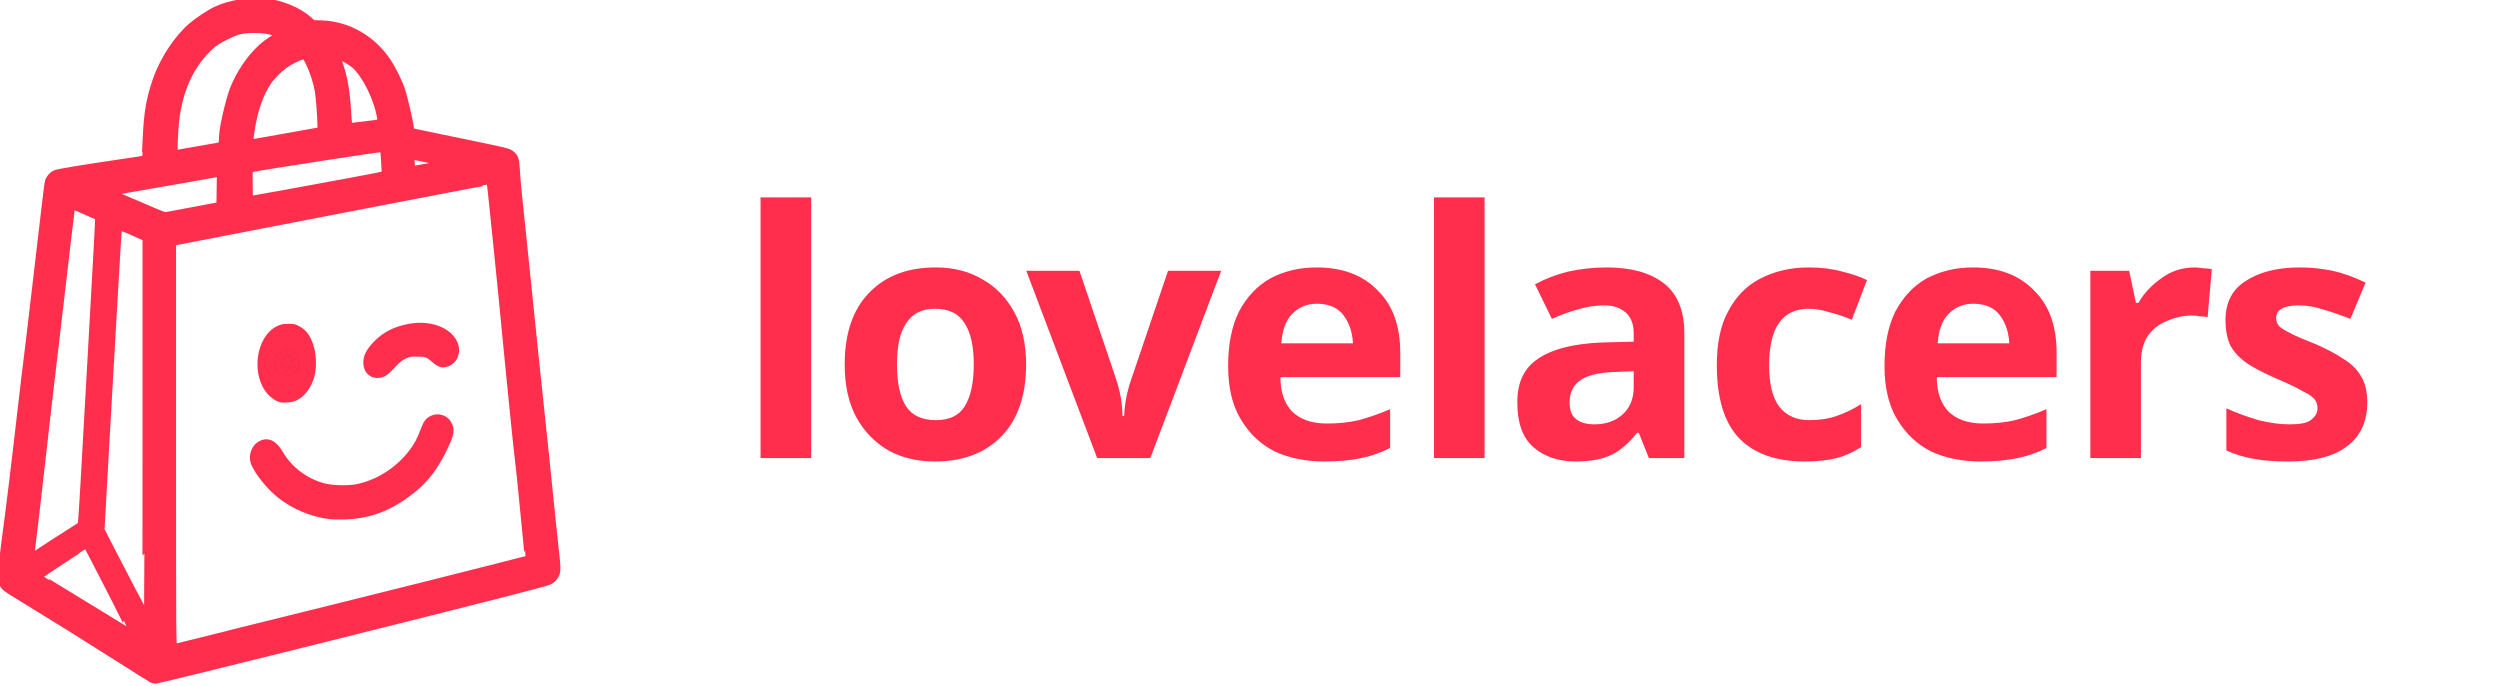
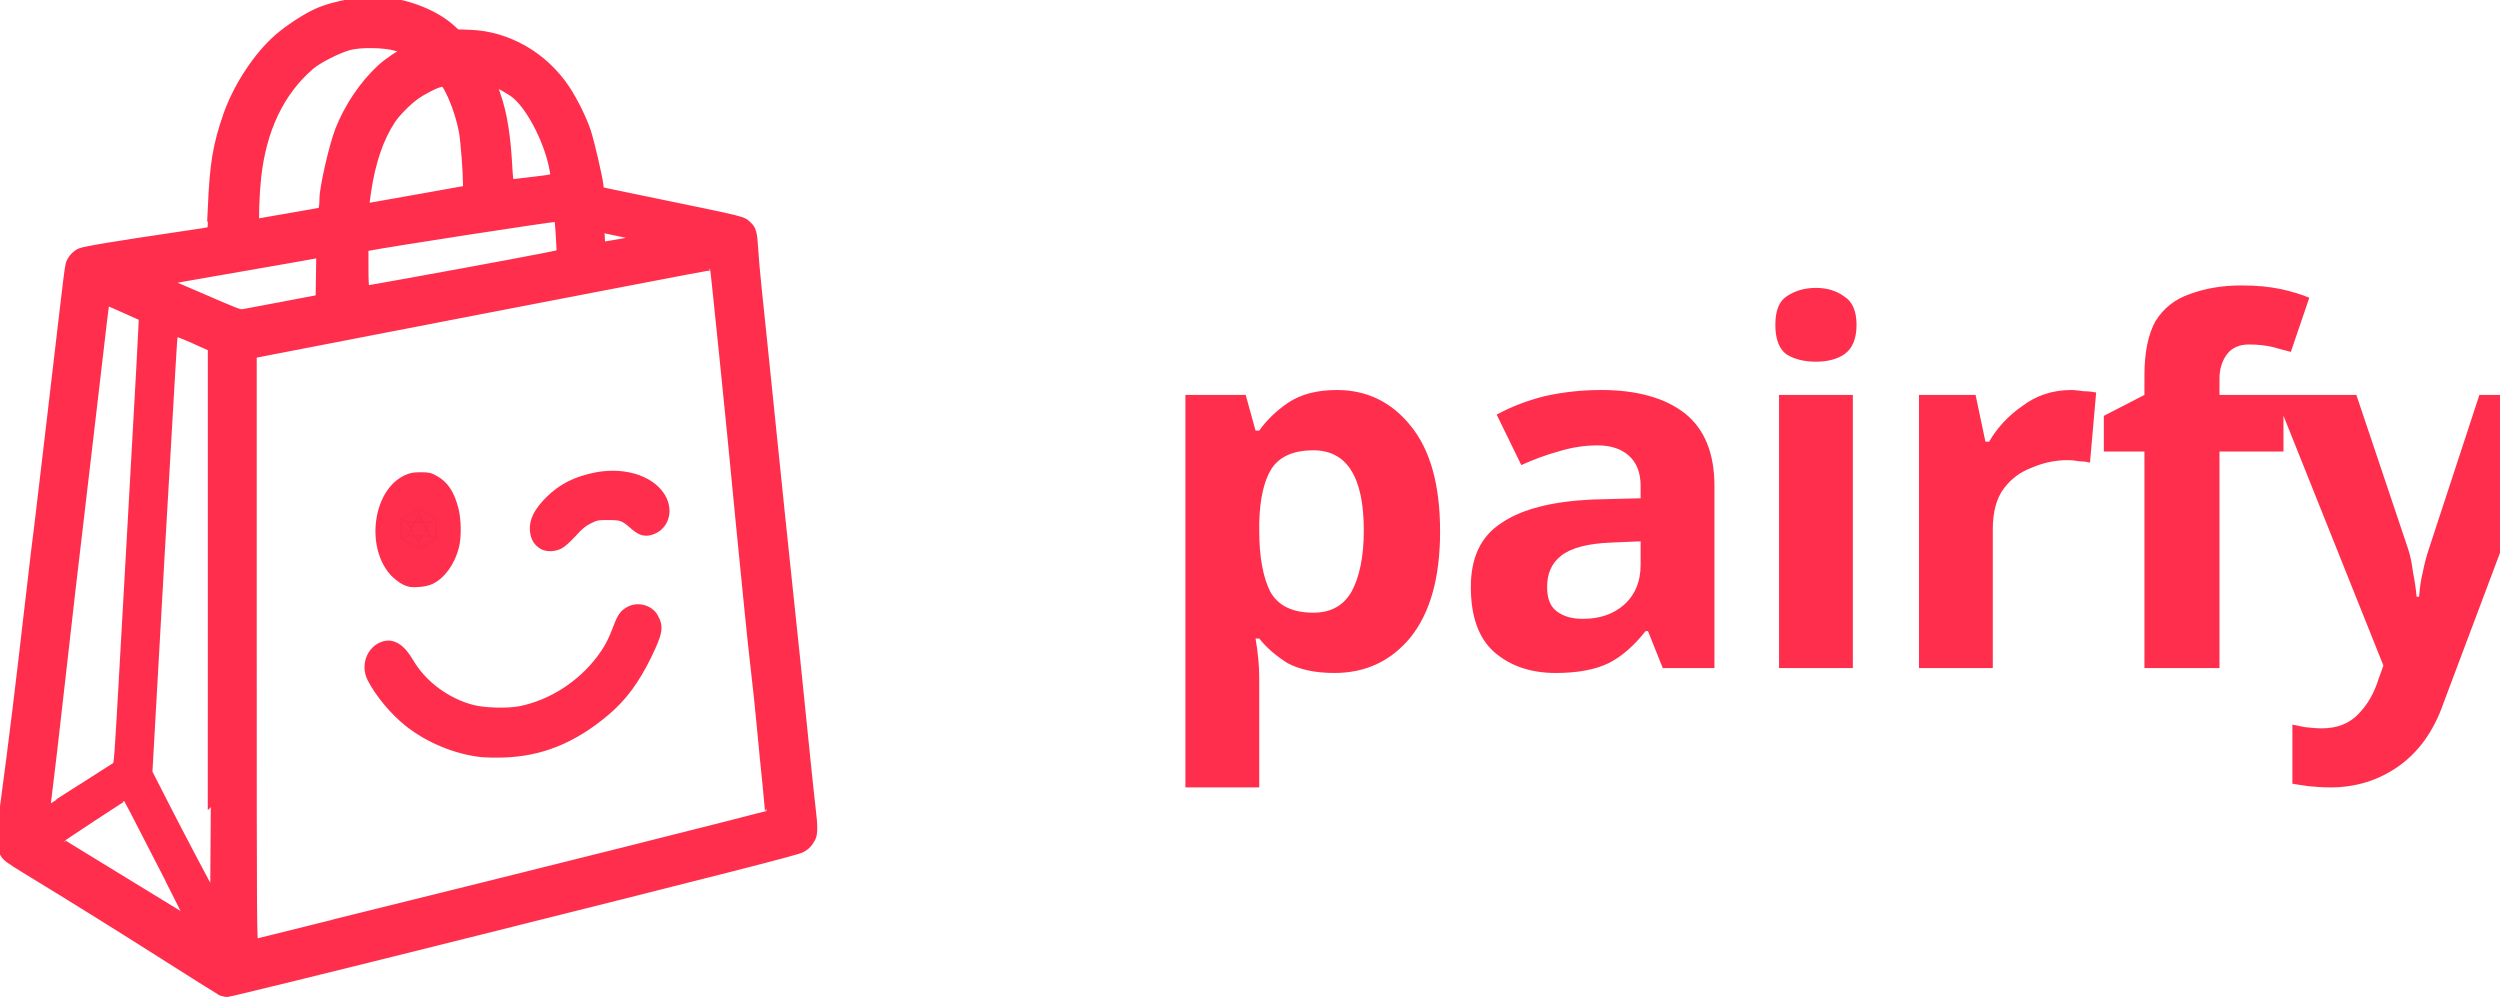
- <svg xmlns="http://www.w3.org/2000/svg" width="175" height="48" viewBox="0 0 46.302 12.7" version="1.1" id="svg5">
+ <svg xmlns="http://www.w3.org/2000/svg" width="120" height="48" viewBox="0 0 31.75 12.7" version="1.1" id="svg5">
  <defs id="defs2" />
  <g id="layer1">
    <path style="fill:#ff2e4d;fill-opacity:1;stroke:#ff2e4d;stroke-width:0.079;stroke-linecap:round;stroke-linejoin:round;stroke-miterlimit:4;stroke-dasharray:none;stroke-opacity:1;paint-order:markers stroke fill" d="M 2.79,12.595 C 2.763,12.581 2.466,12.395 2.13,12.181 1.541,11.806 0.916,11.417 0.343,11.068 0.103,10.922 0.069,10.896 0.039,10.842 -0.017,10.741 -0.015,10.642 0.056,10.118 0.136,9.531 0.254,8.567 0.336,7.84 0.371,7.531 0.415,7.159 0.433,7.012 0.452,6.866 0.49,6.555 0.517,6.322 0.544,6.089 0.604,5.585 0.649,5.203 0.695,4.82 0.76,4.26 0.795,3.958 0.829,3.656 0.864,3.386 0.872,3.358 0.89,3.292 0.944,3.227 1.01,3.194 1.058,3.169 1.472,3.101 2.359,2.97 2.524,2.946 2.66,2.925 2.663,2.922 2.665,2.92 2.673,2.783 2.68,2.619 2.702,2.084 2.744,1.835 2.874,1.462 3.003,1.092 3.265,0.695 3.53,0.467 3.659,0.356 3.871,0.217 4.009,0.153 4.25,0.042 4.635,-0.022 4.9,0.006 5.214,0.04 5.55,0.179 5.743,0.357 l 0.06,0.055 0.165,0.006 c 0.482,0.016 0.947,0.283 1.227,0.703 0.102,0.153 0.219,0.391 0.271,0.55 0.043,0.133 0.141,0.552 0.155,0.663 l 0.01,0.079 0.071,0.016 c 0.039,0.009 0.325,0.068 0.635,0.132 1.146,0.236 1.092,0.223 1.166,0.29 0.061,0.055 0.074,0.103 0.086,0.3 0.006,0.104 0.024,0.314 0.04,0.467 0.016,0.153 0.051,0.491 0.078,0.751 0.027,0.26 0.076,0.742 0.11,1.071 0.034,0.329 0.087,0.845 0.118,1.147 0.031,0.302 0.075,0.721 0.098,0.932 0.044,0.405 0.134,1.272 0.215,2.079 0.027,0.268 0.059,0.564 0.07,0.658 0.029,0.238 0.029,0.334 -4.73e-4,0.392 -0.034,0.067 -0.075,0.109 -0.135,0.14 -0.07,0.036 -1.007,0.275 -4.375,1.117 -1.578,0.394 -2.892,0.717 -2.92,0.717 -0.028,0 -0.073,-0.011 -0.099,-0.025 z m 1.44,-0.877 c 2.513,-0.62 5.508,-1.371 5.525,-1.386 0.003,-0.002 -0.011,-0.166 -0.031,-0.363 C 9.703,9.772 9.671,9.438 9.651,9.228 9.632,9.018 9.598,8.692 9.575,8.505 9.553,8.317 9.516,7.97 9.493,7.733 9.469,7.496 9.422,7.017 9.387,6.67 9.353,6.322 9.302,5.809 9.276,5.529 9.249,5.25 9.205,4.812 9.178,4.556 9.151,4.3 9.113,3.934 9.094,3.743 9.075,3.553 9.057,3.394 9.054,3.391 c -0.003,-0.003 -0.158,0.023 -0.344,0.059 -0.186,0.036 -0.369,0.071 -0.407,0.078 -0.038,0.007 -0.395,0.075 -0.793,0.152 -0.398,0.076 -0.951,0.183 -1.23,0.237 -0.279,0.054 -1.082,0.209 -1.783,0.345 l -1.276,0.247 -1e-5,3.731 c -8.9e-6,3.546 0.001,3.73 0.024,3.724 0.013,-0.004 0.456,-0.114 0.984,-0.244 z M 6.107,9.575 C 5.781,9.538 5.436,9.394 5.174,9.186 4.992,9.041 4.8,8.81 4.704,8.62 4.617,8.448 4.698,8.237 4.873,8.184 c 0.12,-0.036 0.234,0.037 0.34,0.22 0.164,0.281 0.468,0.506 0.796,0.589 0.151,0.038 0.442,0.045 0.598,0.014 C 6.994,8.93 7.368,8.691 7.617,8.361 7.712,8.234 7.761,8.142 7.829,7.962 7.881,7.824 7.913,7.78 7.993,7.739 c 0.111,-0.057 0.262,-0.015 0.323,0.09 0.075,0.13 0.064,0.203 -0.082,0.503 C 8.081,8.646 7.916,8.869 7.7,9.05 7.287,9.398 6.879,9.565 6.397,9.581 6.298,9.584 6.168,9.582 6.107,9.575 Z M 5.131,7.386 C 5.092,7.366 5.031,7.319 4.997,7.283 4.684,6.949 4.775,6.251 5.154,6.073 c 0.062,-0.029 0.097,-0.036 0.188,-0.036 0.097,-9.9e-6 0.121,0.005 0.185,0.041 0.128,0.071 0.203,0.183 0.255,0.381 0.037,0.139 0.04,0.363 0.007,0.489 -0.051,0.198 -0.172,0.365 -0.31,0.431 C 5.433,7.4 5.377,7.413 5.307,7.416 5.215,7.421 5.194,7.417 5.131,7.386 Z M 6.883,6.935 C 6.811,6.891 6.775,6.827 6.769,6.731 6.761,6.608 6.82,6.491 6.961,6.348 7.126,6.182 7.313,6.087 7.577,6.037 7.954,5.966 8.317,6.096 8.431,6.345 8.511,6.519 8.437,6.704 8.269,6.754 8.187,6.779 8.129,6.76 8.04,6.683 7.915,6.574 7.893,6.566 7.726,6.565 7.588,6.565 7.574,6.568 7.487,6.611 7.415,6.646 7.37,6.683 7.282,6.78 7.214,6.854 7.145,6.916 7.109,6.933 7.035,6.969 6.94,6.97 6.883,6.935 Z M 2.142,11.179 C 1.664,10.246 1.601,10.127 1.593,10.126 c -0.011,-9.94e-4 -0.833,0.54 -0.833,0.548 2.2061e-4,0.004 0.189,0.121 0.42,0.261 0.231,0.14 0.595,0.363 0.809,0.495 0.214,0.133 0.392,0.239 0.394,0.237 0.003,-0.002 -0.107,-0.222 -0.243,-0.488 z M 2.679,7.86 V 4.422 L 2.454,4.321 c -0.136,-0.061 -0.228,-0.095 -0.233,-0.086 -0.005,0.008 -0.02,0.213 -0.033,0.456 -0.023,0.415 -0.105,1.833 -0.134,2.312 -0.007,0.119 -0.046,0.798 -0.085,1.51 l -0.073,1.295 0.198,0.388 c 0.198,0.388 0.575,1.104 0.582,1.104 0.002,10e-6 0.003,-1.548 0.003,-3.439 z M 1.022,10.003 C 1.252,9.856 1.451,9.729 1.463,9.721 1.488,9.706 1.488,9.706 1.567,8.303 1.59,7.883 1.634,7.107 1.664,6.579 1.758,4.926 1.806,4.04 1.801,4.036 1.798,4.034 1.696,3.989 1.574,3.934 l -0.222,-0.098 -0.01,0.065 C 1.336,3.936 1.306,4.187 1.275,4.459 1.244,4.73 1.175,5.318 1.122,5.766 0.979,6.97 0.838,8.187 0.767,8.832 0.717,9.285 0.647,9.877 0.603,10.232 c -0.003,0.021 -0.003,0.038 -0.002,0.038 0.002,0 0.191,-0.12 0.421,-0.268 z m 2.567,-6.132 0.459,-0.087 0.004,-0.276 0.004,-0.276 -0.032,0.008 C 4.007,3.244 3.699,3.299 3.339,3.361 2.324,3.537 2.147,3.568 2.14,3.576 c -0.004,0.004 0.009,0.013 0.028,0.02 0.019,0.007 0.172,0.073 0.339,0.145 0.514,0.223 0.537,0.232 0.582,0.224 0.023,-0.004 0.248,-0.046 0.501,-0.094 z M 5.247,3.561 C 6.081,3.411 7.002,3.238 7.06,3.222 l 0.05,-0.014 -0.005,-0.087 c -0.015,-0.286 -0.021,-0.344 -0.037,-0.344 -0.074,0 -2.194,0.328 -2.39,0.369 l -0.038,0.008 v 0.256 c 0,0.157 0.005,0.256 0.014,0.256 0.007,0 0.275,-0.047 0.594,-0.105 z M 7.905,3.068 C 8.037,3.045 8.15,3.026 8.155,3.026 8.16,3.026 8.061,3.003 7.935,2.977 7.808,2.95 7.687,2.925 7.665,2.92 c -0.037,-0.008 -0.04,-0.006 -0.031,0.025 0.005,0.018 0.009,0.063 0.009,0.1 1.372e-4,0.036 0.005,0.066 0.011,0.066 0.006,-1e-5 0.119,-0.019 0.252,-0.042 z M 3.611,2.757 c 0.187,-0.034 0.37,-0.066 0.405,-0.071 0.058,-0.009 0.065,-0.014 0.073,-0.052 0.005,-0.023 0.008,-0.075 0.008,-0.115 0,-0.14 0.123,-0.677 0.2,-0.872 0.116,-0.295 0.308,-0.58 0.528,-0.784 0.093,-0.086 0.263,-0.2 0.298,-0.2 0.009,0 0.017,-0.006 0.017,-0.012 0,-0.007 -0.052,-0.027 -0.115,-0.045 C 4.874,0.563 4.572,0.559 4.431,0.599 4.288,0.639 4.045,0.764 3.949,0.846 3.569,1.174 3.344,1.646 3.277,2.254 c -0.022,0.204 -0.035,0.564 -0.02,0.564 0.007,0 0.166,-0.028 0.353,-0.061 z m 1.237,-0.169 c 0.073,-0.012 0.304,-0.053 0.514,-0.091 0.21,-0.038 0.421,-0.076 0.469,-0.084 L 5.919,2.398 V 2.326 c 0,-0.142 -0.029,-0.519 -0.049,-0.641 C 5.842,1.524 5.775,1.317 5.703,1.173 5.649,1.066 5.643,1.06 5.605,1.064 5.55,1.07 5.37,1.161 5.277,1.23 5.176,1.304 5.039,1.444 4.982,1.531 4.833,1.756 4.73,2.056 4.675,2.425 c -0.029,0.193 -0.028,0.2 0.01,0.192 0.017,-0.004 0.091,-0.017 0.163,-0.029 z M 6.736,2.289 C 7.052,2.251 7.035,2.257 7.024,2.187 6.971,1.842 6.747,1.389 6.545,1.216 6.488,1.167 6.311,1.066 6.283,1.066 c -0.008,0 0.007,0.06 0.033,0.133 0.084,0.236 0.13,0.519 0.152,0.941 0.005,0.099 0.015,0.177 0.023,0.177 0.007,0 0.118,-0.013 0.245,-0.028 z" id="path881" />
    <path style="fill:#000000;fill-opacity:0.03;stroke:#2563eb;stroke-width:0.079;stroke-miterlimit:4;stroke-dasharray:none;stroke-opacity:0" d="m 5.314,6.98 c -0.002,-5.961e-4 -0.007,-0.004 -0.04,-0.023 -0.015,-0.008 -0.033,-0.019 -0.041,-0.024 -0.008,-0.005 -0.018,-0.011 -0.023,-0.013 -0.004,-0.002 -0.019,-0.011 -0.034,-0.019 -0.014,-0.008 -0.03,-0.017 -0.036,-0.021 -0.012,-0.007 -0.022,-0.013 -0.037,-0.021 -0.006,-0.003 -0.011,-0.006 -0.012,-0.007 -7.948e-4,-7.949e-4 -0.002,-0.003 -0.003,-0.004 l -0.001,-0.003 1.471e-4,-0.128 1.491e-4,-0.128 0.002,-0.003 c 0.002,-0.003 0.003,-0.004 0.009,-0.007 0.004,-0.002 0.011,-0.006 0.017,-0.01 0.014,-0.008 0.027,-0.016 0.035,-0.02 0.003,-0.002 0.009,-0.005 0.013,-0.007 0.004,-0.002 0.019,-0.011 0.034,-0.02 0.015,-0.009 0.031,-0.018 0.037,-0.021 0.005,-0.003 0.013,-0.008 0.018,-0.011 0.005,-0.003 0.013,-0.008 0.019,-0.011 0.006,-0.003 0.018,-0.01 0.027,-0.016 l 0.017,-0.01 h 0.004 c 0.004,0 0.004,0 0.016,0.007 0.007,0.004 0.015,0.009 0.019,0.011 0.004,0.002 0.018,0.01 0.032,0.018 0.014,0.008 0.028,0.016 0.031,0.018 0.003,0.002 0.013,0.007 0.02,0.012 0.008,0.005 0.016,0.009 0.019,0.011 0.005,0.003 0.029,0.017 0.033,0.019 0.001,5.962e-4 0.007,0.004 0.013,0.008 0.006,0.004 0.012,0.007 0.013,0.008 0.015,0.008 0.03,0.017 0.031,0.018 7.949e-4,5.96e-4 0.002,0.002 0.003,0.004 l 0.001,0.003 -6e-6,0.127 -6.1e-6,0.127 -0.001,0.003 c -0.002,0.004 -0.004,0.006 -0.013,0.011 -0.011,0.006 -0.024,0.013 -0.028,0.016 -0.002,0.001 -0.014,0.008 -0.025,0.015 -0.03,0.017 -0.062,0.036 -0.069,0.039 -0.003,0.002 -0.013,0.008 -0.023,0.014 -0.01,0.006 -0.021,0.012 -0.024,0.014 -0.003,0.002 -0.011,0.006 -0.017,0.01 -0.006,0.004 -0.015,0.008 -0.018,0.011 -0.007,0.004 -0.007,0.004 -0.011,0.004 -0.002,8.55e-5 -0.005,-7.95e-5 -0.005,-3.975e-4 z m -0.004,-0.055 V 6.895 l -0.008,-0.013 c -0.004,-0.007 -0.01,-0.016 -0.012,-0.02 -0.002,-0.004 -0.009,-0.016 -0.015,-0.026 L 5.264,6.817 h -0.051 -0.051 l -0.016,0.01 c -0.009,0.005 -0.019,0.011 -0.022,0.013 l -0.006,0.003 0.006,0.003 c 0.008,0.005 0.034,0.02 0.047,0.027 0.006,0.003 0.022,0.013 0.035,0.02 0.027,0.016 0.027,0.016 0.053,0.03 0.01,0.006 0.025,0.015 0.035,0.02 0.009,0.005 0.017,0.01 0.017,0.01 1.987e-4,5.9e-6 3.976e-4,-0.013 3.976e-4,-0.029 z m 0.028,0.022 c 0.024,-0.014 0.035,-0.02 0.042,-0.024 0.004,-0.002 0.007,-0.004 0.007,-0.004 1.35e-4,0 0.001,-5.962e-4 0.002,-0.001 0.001,-7.949e-4 0.013,-0.007 0.025,-0.015 0.023,-0.013 0.056,-0.032 0.063,-0.036 0.002,-0.001 0.01,-0.006 0.017,-0.01 0.019,-0.011 0.023,-0.013 0.023,-0.014 -2e-6,-1.59e-4 -0.002,-0.002 -0.005,-0.003 -0.003,-0.002 -0.009,-0.005 -0.014,-0.008 -0.005,-0.003 -0.012,-0.007 -0.017,-0.01 l -0.009,-0.005 -0.051,9.8e-6 -0.051,1.2e-5 -0.003,0.006 c -0.002,0.003 -0.007,0.013 -0.013,0.022 -0.005,0.009 -0.013,0.022 -0.017,0.029 -0.004,0.007 -0.009,0.015 -0.011,0.018 l -0.003,0.005 -5.9e-6,0.029 c -4e-6,0.016 1.213e-4,0.029 1.987e-4,0.029 1.55e-4,0 0.006,-0.003 0.012,-0.007 z m -0.011,-0.097 c 0.005,-0.008 0.011,-0.019 0.014,-0.024 l 0.005,-0.009 -0.028,-1.491e-4 c -0.016,-8.14e-5 -0.028,-4.76e-5 -0.028,7.56e-5 -1.253e-4,1.251e-4 0.004,0.007 0.009,0.016 0.005,0.009 0.011,0.02 0.014,0.024 0.003,0.005 0.005,0.008 0.005,0.008 1.987e-4,-1.986e-4 0.004,-0.007 0.009,-0.015 z M 5.111,6.827 c 0.001,-9.937e-4 0.005,-0.003 0.007,-0.004 0.002,-0.001 0.005,-0.003 0.006,-0.003 7.949e-4,-3.976e-4 0.007,-0.004 0.014,-0.008 0.007,-0.004 0.014,-0.008 0.016,-0.009 l 0.004,-0.002 0.009,-0.015 c 0.016,-0.028 0.04,-0.068 0.04,-0.068 0,-1.032e-4 -0.001,-0.002 -0.003,-0.004 -0.003,-0.005 -0.013,-0.022 -0.021,-0.035 -0.003,-0.005 -0.008,-0.013 -0.011,-0.018 -0.003,-0.004 -0.005,-0.009 -0.005,-0.009 -3.974e-4,-5.962e-4 -0.003,-0.004 -0.005,-0.008 l -0.004,-0.007 -0.014,-0.008 c -0.014,-0.008 -0.024,-0.014 -0.031,-0.018 l -0.004,-0.002 v 0.111 c 0,0.061 1.708e-4,0.111 3.974e-4,0.111 1.987e-4,0 0.002,-7.951e-4 0.003,-0.002 z M 5.528,6.717 V 6.606 L 5.527,6.607 c -0.003,0.002 -0.032,0.019 -0.041,0.024 -0.004,0.002 -0.007,0.004 -0.007,0.004 -8.75e-5,1.848e-4 -0.002,0.004 -0.005,0.008 -0.002,0.004 -0.009,0.016 -0.015,0.026 -0.006,0.01 -0.012,0.02 -0.013,0.022 -0.003,0.005 -0.01,0.017 -0.011,0.019 -7.951e-4,0.001 -0.002,0.003 -0.003,0.005 -0.001,0.002 -0.001,0.003 -7.95e-4,0.003 3.974e-4,5.962e-4 0.003,0.004 0.005,0.008 0.027,0.047 0.042,0.072 0.043,0.073 5.962e-4,5.961e-4 0.006,0.004 0.012,0.008 0.006,0.004 0.017,0.01 0.024,0.014 0.007,0.004 0.013,0.007 0.013,0.007 1.986e-4,6e-6 3.974e-4,-0.05 3.974e-4,-0.111 z m -0.279,0.075 c -5.962e-4,-9.936e-4 -0.005,-0.009 -0.01,-0.017 -0.005,-0.008 -0.011,-0.02 -0.014,-0.025 -0.003,-0.005 -0.006,-0.01 -0.006,-0.01 0,-0.002 -0.002,5.961e-4 -0.008,0.012 -0.004,0.007 -0.01,0.018 -0.014,0.024 -0.004,0.006 -0.008,0.013 -0.009,0.015 l -0.002,0.003 h 0.032 0.032 z m 0.114,-0.005 c 0.008,-0.013 0.024,-0.041 0.032,-0.055 l 0.008,-0.015 -0.007,-0.012 c -0.004,-0.007 -0.01,-0.016 -0.013,-0.022 -0.003,-0.005 -0.009,-0.015 -0.012,-0.021 -0.004,-0.006 -0.008,-0.014 -0.01,-0.017 l -0.003,-0.005 -0.041,-7.9e-6 -0.041,-5.9e-6 -0.002,0.003 c -0.002,0.003 -0.016,0.027 -0.034,0.058 l -0.009,0.016 9.938e-4,0.002 c 0.004,0.007 0.016,0.027 0.025,0.043 0.003,0.005 0.009,0.015 0.012,0.021 l 0.007,0.011 0.041,-1.469e-4 0.041,-1.492e-4 0.004,-0.007 z m 0.085,0.006 c 0,-1.987e-4 -0.003,-0.005 -0.006,-0.011 -0.003,-0.006 -0.01,-0.018 -0.015,-0.027 -0.005,-0.009 -0.01,-0.017 -0.01,-0.017 -1.588e-4,-4e-6 -0.003,0.005 -0.007,0.012 -0.004,0.007 -0.008,0.014 -0.01,0.017 -0.006,0.01 -0.015,0.025 -0.015,0.026 -1.075e-4,1.987e-4 0.014,3.974e-4 0.031,3.974e-4 0.017,0 0.031,-1.945e-4 0.031,-3.974e-4 z M 5.235,6.669 c 0.009,-0.015 0.016,-0.027 0.016,-0.027 0,-1.43e-4 -0.014,-1.987e-4 -0.032,-1.987e-4 -0.018,0 -0.032,1.094e-4 -0.032,1.987e-4 0,1.332e-4 0.002,0.003 0.004,0.006 0.002,0.003 0.005,0.009 0.007,0.012 0.003,0.005 0.011,0.019 0.016,0.027 0.001,0.003 0.003,0.006 0.004,0.007 7.949e-4,0.001 0.002,0.002 0.002,0.002 1.987e-4,-1.987e-4 0.007,-0.013 0.016,-0.027 z m 0.186,0.022 c 0.002,-0.003 0.006,-0.01 0.009,-0.016 0.003,-0.006 0.009,-0.016 0.013,-0.022 0.004,-0.006 0.007,-0.012 0.007,-0.012 0,-1.152e-4 -0.014,-1.987e-4 -0.032,-1.987e-4 h -0.032 l 0.007,0.012 c 0.004,0.007 0.008,0.013 0.009,0.015 9.937e-4,0.002 0.005,0.008 0.008,0.014 0.004,0.006 0.007,0.012 0.007,0.013 3.975e-4,7.95e-4 7.949e-4,0.001 9.936e-4,0.001 1.989e-4,1.9e-6 0.002,-0.002 0.004,-0.005 z M 5.264,6.617 c 0.001,-0.002 0.02,-0.034 0.036,-0.062 l 0.01,-0.017 v -0.029 c 0,-0.02 -1.887e-4,-0.029 -5.962e-4,-0.029 -3.974e-4,0 -0.003,0.002 -0.007,0.004 -0.003,0.002 -0.007,0.004 -0.009,0.005 -0.001,7.949e-4 -0.006,0.004 -0.011,0.007 -0.008,0.004 -0.024,0.014 -0.029,0.017 -0.001,5.962e-4 -0.006,0.003 -0.01,0.006 -0.005,0.003 -0.013,0.007 -0.018,0.01 -0.005,0.003 -0.016,0.01 -0.025,0.015 -0.009,0.005 -0.025,0.014 -0.036,0.021 -0.018,0.01 -0.025,0.014 -0.042,0.024 -0.003,0.001 -0.005,0.003 -0.005,0.003 -1.073e-4,3.974e-4 0.001,0.001 0.003,0.002 0.002,7.949e-4 0.004,0.002 0.006,0.003 0.028,0.017 0.035,0.021 0.035,0.021 3.974e-4,3.975e-4 0.021,5.963e-4 0.051,5.963e-4 h 0.05 z m 0.083,0.002 c 0,-3.974e-4 -0.002,-0.004 -0.009,-0.015 -0.007,-0.012 -0.009,-0.016 -0.014,-0.025 -0.003,-0.005 -0.005,-0.009 -0.006,-0.009 -7.951e-4,-7.95e-4 -5.962e-4,-7.95e-4 -0.008,0.011 -0.003,0.006 -0.019,0.034 -0.02,0.035 -5.963e-4,9.936e-4 -9.937e-4,0.002 -9.937e-4,0.002 -1.8e-6,1.988e-4 0.013,3.974e-4 0.029,3.974e-4 0.016,0 0.029,-1.37e-4 0.029,-3.974e-4 z m 0.133,-0.004 c 0.004,-0.002 0.008,-0.005 0.01,-0.006 0.002,-9.935e-4 0.009,-0.005 0.017,-0.01 l 0.013,-0.008 -0.014,-0.008 c -0.008,-0.004 -0.015,-0.009 -0.017,-0.01 -0.003,-0.002 -0.014,-0.008 -0.071,-0.041 -0.008,-0.005 -0.016,-0.01 -0.019,-0.011 -0.002,-0.001 -0.004,-0.002 -0.004,-0.002 -1.31e-4,0 -0.004,-0.002 -0.008,-0.005 -0.004,-0.002 -0.012,-0.007 -0.017,-0.01 -0.005,-0.003 -0.012,-0.007 -0.014,-0.008 -0.01,-0.006 -0.028,-0.016 -0.028,-0.016 -1.77e-4,0 -3.975e-4,0.013 -3.975e-4,0.029 l 6e-6,0.029 0.007,0.012 c 0.004,0.006 0.01,0.017 0.014,0.023 0.004,0.006 0.009,0.016 0.013,0.022 0.003,0.006 0.007,0.012 0.009,0.015 0.001,0.002 0.003,0.005 0.004,0.006 l 0.001,0.002 h 0.05 0.05 l 0.007,-0.004 z" id="path1011" />
-     <text xml:space="preserve" style="font-size:6.35px;line-height:1.25;font-family:'Inter 28pt';-inkscape-font-specification:'Inter 28pt';letter-spacing:-0.159px;fill:#ff6700;fill-opacity:1;stroke-width:0.132;stroke-miterlimit:4;stroke-dasharray:none" x="13.587" y="8.482" id="text3040">
-       <tspan style="font-style:normal;font-variant:normal;font-weight:600;font-stretch:normal;font-size:6.35px;font-family:'Fira Sans';-inkscape-font-specification:'Fira Sans Semi-Bold';fill:#ff2e4d;fill-opacity:1;stroke-width:0.132;stroke-miterlimit:4;stroke-dasharray:none" x="13.587" y="8.482" id="tspan12835">lovelacers</tspan>
+     <text xml:space="preserve" style="font-size:6.35px;line-height:1.25;font-family:'Inter 28pt';-inkscape-font-specification:'Inter 28pt';letter-spacing:-0.159px;fill:#ff6700;fill-opacity:1;stroke-width:0.132;stroke-miterlimit:4;stroke-dasharray:none" x="14.556" y="8.482" id="text3040">
+       <tspan style="font-style:normal;font-variant:normal;font-weight:600;font-stretch:normal;font-size:6.35px;font-family:'Fira Sans';-inkscape-font-specification:'Fira Sans Semi-Bold';fill:#ff2e4d;fill-opacity:1;stroke-width:0.132;stroke-miterlimit:4;stroke-dasharray:none" x="14.556" y="8.482" id="tspan12835">pairfy</tspan>
    </text>
    <text xml:space="preserve" style="font-size:10.583px;line-height:1.25;font-family:'Inter 28pt';-inkscape-font-specification:'Inter 28pt';stroke-width:0.265" x="48.528" y="16.412" id="text5743">
      <tspan id="tspan5741" style="stroke-width:0.265" x="48.528" y="16.412" />
    </text>
  </g>
</svg>
